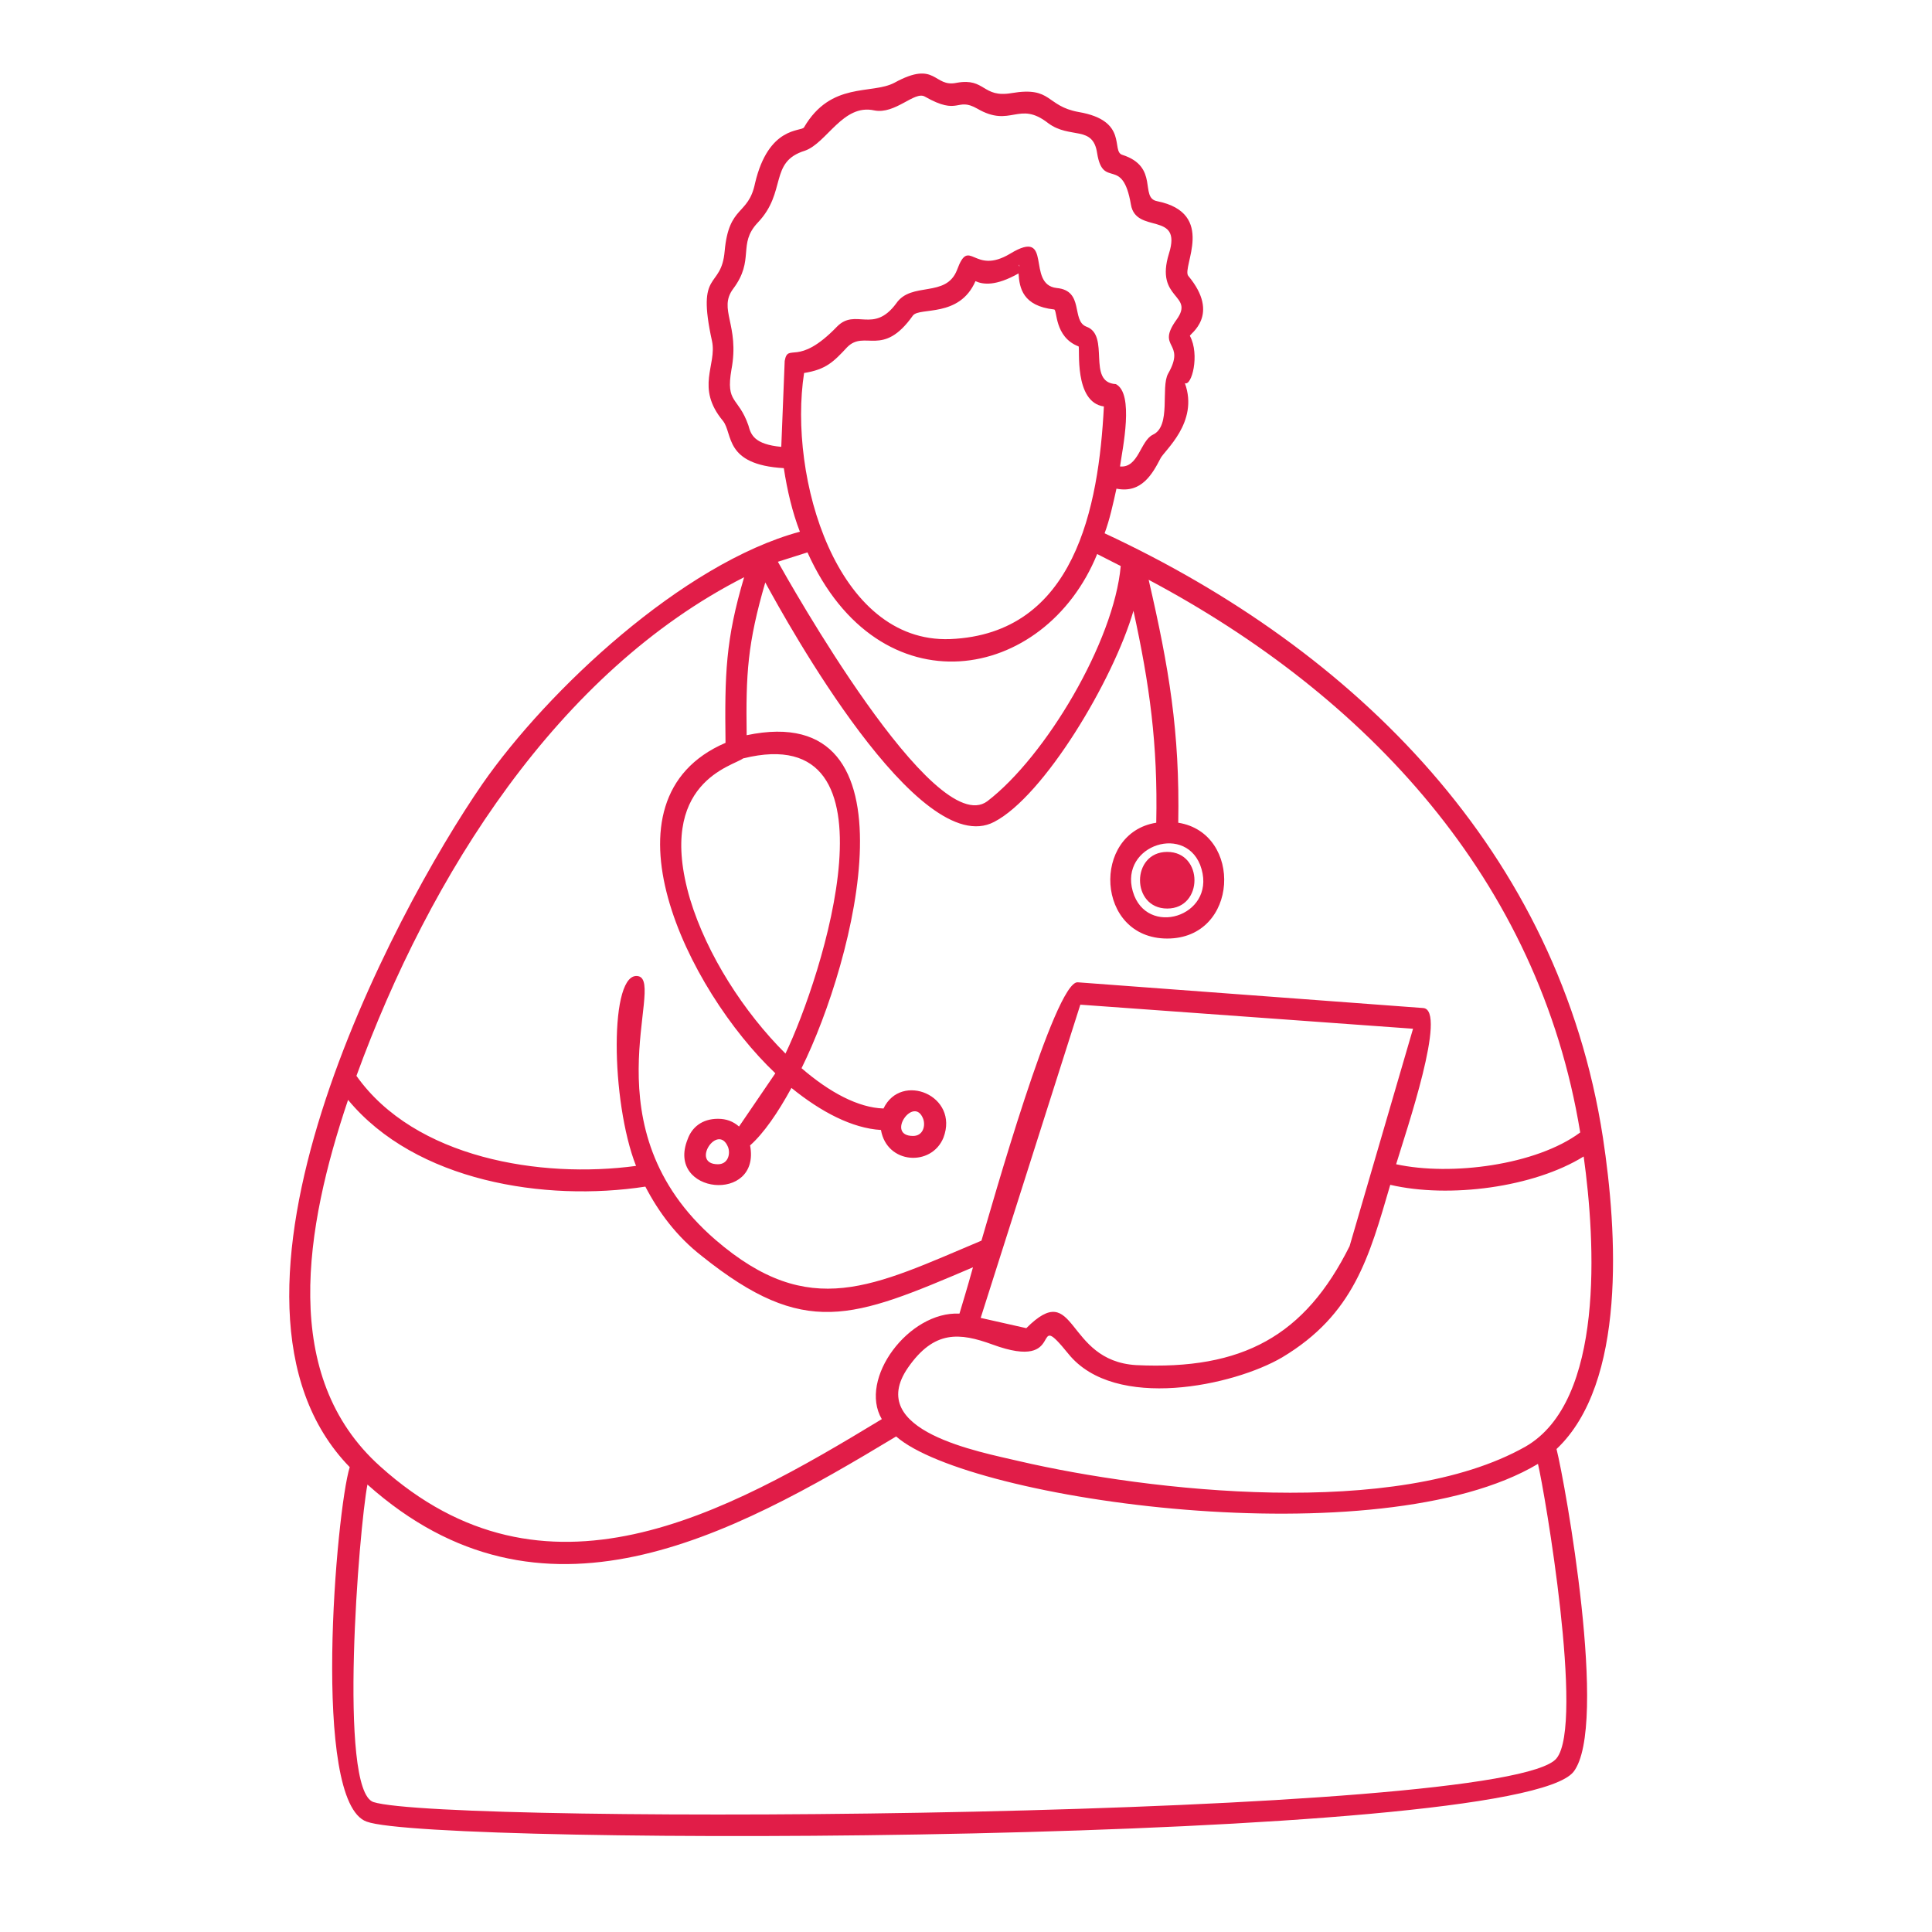
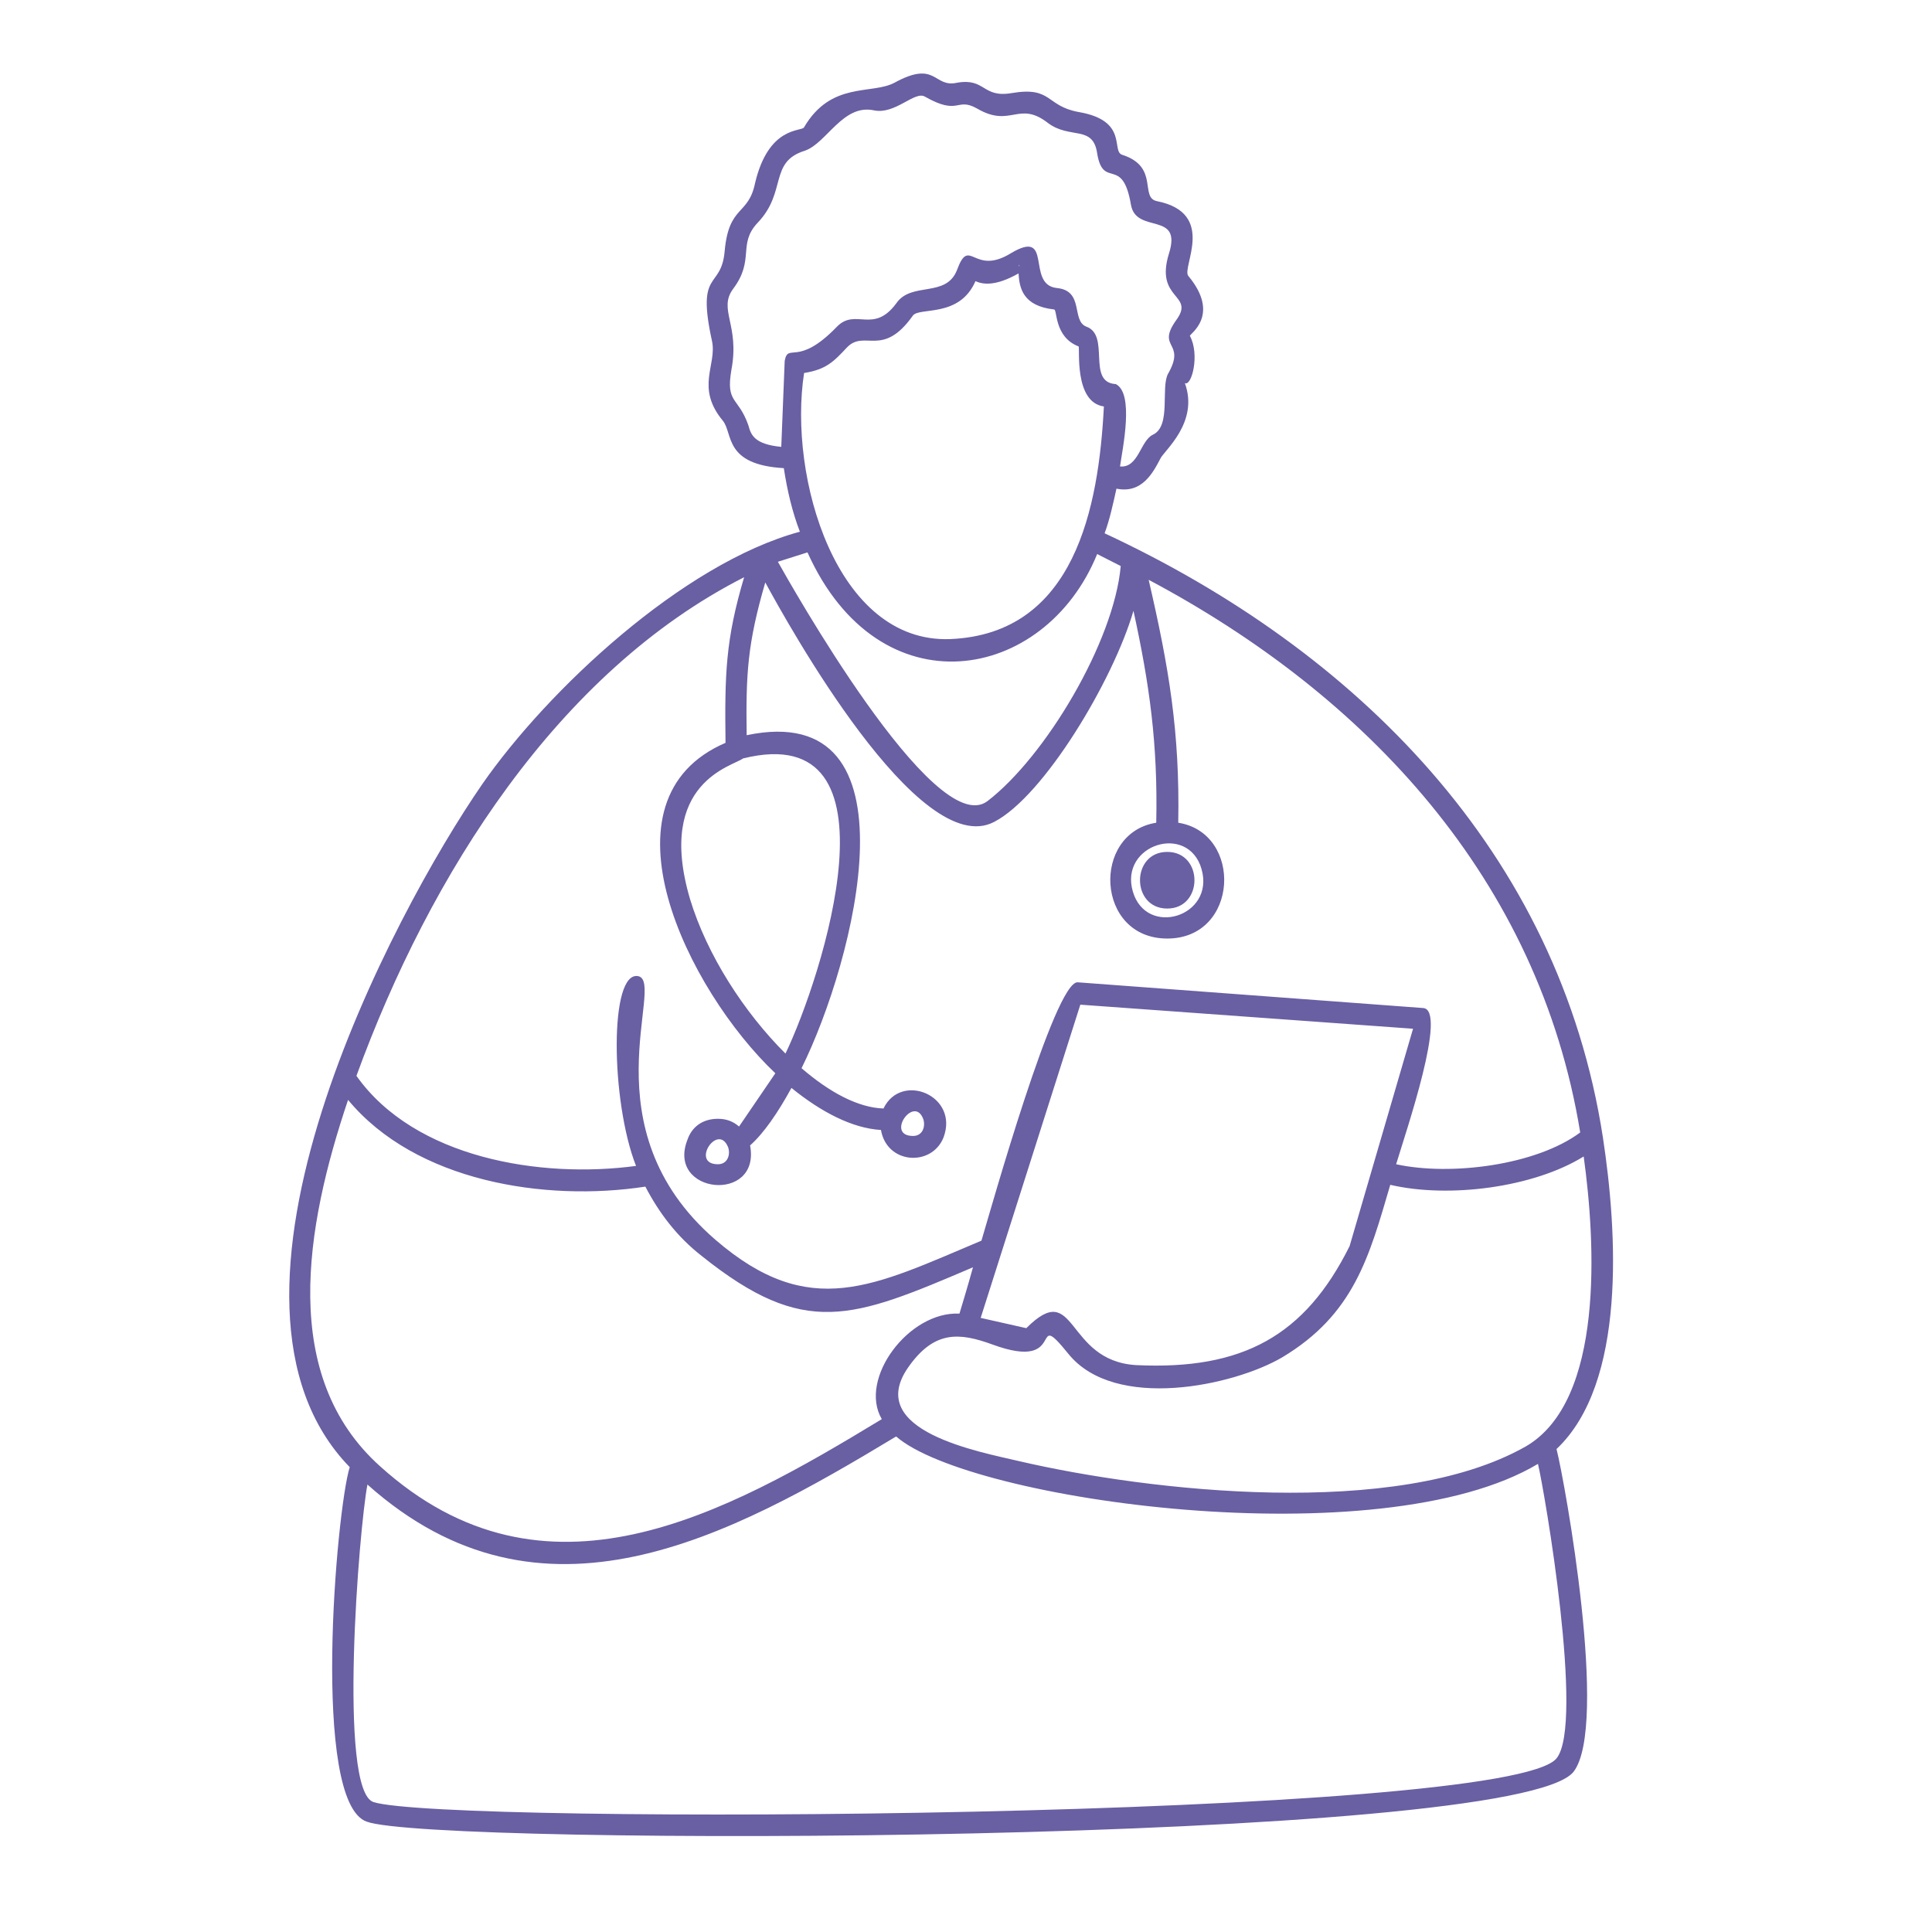
<svg xmlns="http://www.w3.org/2000/svg" width="57" height="57" viewBox="0 0 57 57" fill="none">
-   <path d="M23.151 10.649C23.251 10.091 23.524 10.851 24.695 9.636C25.244 9.078 25.766 9.864 26.441 8.952C26.889 8.295 27.911 8.8 28.235 7.965C28.608 6.952 28.709 8.143 29.805 7.483C31.1 6.698 30.253 8.395 31.175 8.497C31.996 8.573 31.6 9.458 32.048 9.636C32.771 9.89 32.048 11.283 32.92 11.332C33.469 11.61 33.118 13.231 33.044 13.762C33.592 13.812 33.641 13.003 34.014 12.825C34.563 12.571 34.238 11.432 34.462 11.026C35.011 10.065 34.089 10.293 34.712 9.431C35.26 8.672 34.063 8.85 34.488 7.481C34.887 6.216 33.517 6.923 33.366 6.038C33.116 4.569 32.544 5.608 32.369 4.519C32.246 3.684 31.571 4.113 30.925 3.634C30.053 2.951 29.829 3.786 28.832 3.205C28.209 2.851 28.31 3.432 27.288 2.851C26.989 2.673 26.415 3.383 25.792 3.257C24.87 3.055 24.397 4.218 23.748 4.446C22.677 4.776 23.225 5.661 22.353 6.572C21.755 7.206 22.278 7.661 21.629 8.523C21.181 9.13 21.828 9.586 21.58 10.903C21.405 11.916 21.779 11.689 22.08 12.55C22.154 12.828 22.255 13.108 23.05 13.184L23.151 10.649ZM21.181 33.008C21.431 33.008 21.629 33.084 21.804 33.236L22.875 31.665C20.283 29.209 17.518 23.587 21.405 21.916C21.38 19.889 21.405 18.879 21.954 17.03C16.473 19.816 12.684 25.791 10.516 31.741C12.236 34.17 15.948 34.778 18.765 34.398C18.018 32.5 17.967 28.601 18.839 28.802C19.637 29.004 17.295 33.285 21.107 36.577C23.898 38.983 25.767 37.944 28.956 36.603C29.229 35.692 31.124 28.931 31.796 28.981L41.988 29.74C42.711 29.79 41.488 33.362 41.19 34.349C42.809 34.702 45.327 34.375 46.621 33.411C45.401 25.941 40.317 20.523 33.889 17.106C34.486 19.688 34.811 21.589 34.762 24.273C36.68 24.576 36.556 27.69 34.437 27.69C32.319 27.69 32.195 24.576 34.113 24.273C34.162 21.942 33.915 20.196 33.441 18.02C32.844 20.07 30.8 23.49 29.33 24.249C27.113 25.414 23.226 18.376 22.578 17.184C22.055 18.983 22.003 19.868 22.029 21.691C27.211 20.602 25.219 28.35 23.648 31.515C24.47 32.225 25.317 32.681 26.066 32.704C26.588 31.615 28.308 32.325 27.834 33.566C27.484 34.427 26.166 34.351 25.991 33.338C25.144 33.288 24.222 32.806 23.35 32.097C22.951 32.83 22.529 33.44 22.13 33.793C22.454 35.516 19.638 35.236 20.286 33.615C20.41 33.262 20.711 33.008 21.182 33.008L21.181 33.008ZM21.48 33.843C21.181 33.11 20.358 34.349 21.181 34.349C21.48 34.349 21.555 34.045 21.48 33.843ZM27.236 33.008C26.963 32.298 26.114 33.514 26.938 33.514C27.236 33.514 27.311 33.21 27.236 33.008ZM34.437 25.134C35.508 25.134 35.508 26.805 34.437 26.805C33.366 26.805 33.366 25.134 34.437 25.134ZM35.407 25.514C34.908 24.273 32.915 25.009 33.464 26.425C33.963 27.666 35.956 26.957 35.407 25.514ZM10.841 43.796C10.591 45.087 9.968 52.809 11.016 53.166C13.134 53.849 44.502 53.671 45.924 51.875C46.745 50.861 45.574 44.024 45.375 43.189C40.716 45.975 28.607 44.278 26.439 42.38C21.53 45.342 15.974 48.382 10.841 43.799L10.841 43.796ZM45.923 42.754C46.173 43.741 47.468 50.931 46.423 52.275C44.703 54.427 12.761 54.477 10.818 53.744C9.173 53.163 9.922 44.553 10.318 43.285C5.535 38.373 11.59 26.954 14.231 23.131C16.149 20.371 20.137 16.624 23.599 15.687C23.375 15.105 23.226 14.472 23.125 13.812C21.357 13.71 21.63 12.799 21.331 12.419C20.51 11.432 21.156 10.772 21.007 10.065C20.533 7.912 21.28 8.57 21.38 7.407C21.504 6.04 22.078 6.37 22.276 5.406C22.675 3.71 23.645 3.888 23.72 3.759C24.518 2.393 25.713 2.798 26.387 2.442C27.633 1.759 27.533 2.594 28.23 2.442C29.077 2.29 28.977 2.898 29.85 2.746C31.047 2.544 30.846 3.126 31.819 3.304C33.315 3.558 32.766 4.469 33.114 4.569C34.211 4.922 33.613 5.833 34.136 5.935C35.904 6.289 34.859 7.886 35.057 8.138C36.028 9.303 35.083 9.861 35.106 9.91C35.405 10.468 35.155 11.406 34.957 11.303C35.382 12.469 34.334 13.304 34.234 13.532C34.01 13.961 33.685 14.569 32.939 14.417C32.838 14.872 32.74 15.328 32.589 15.734C39.989 19.177 45.993 25.129 47.291 33.561C47.716 36.347 47.989 40.804 45.921 42.752L45.923 42.754ZM21.928 22.372C21.655 22.599 19.336 23.055 20.358 26.525C20.857 28.172 21.951 29.866 23.174 31.084C24.245 28.855 26.737 21.183 21.928 22.375V22.372ZM22.95 16.574C23.249 17.106 27.561 24.804 29.129 23.639C30.848 22.322 32.867 18.928 33.065 16.7L32.37 16.346C30.825 20.143 25.942 21.005 23.823 16.297L22.95 16.574ZM46.721 34.121C45.251 35.032 42.759 35.362 41.017 34.956C40.394 37.083 39.946 38.779 37.827 40.047C36.406 40.882 32.895 41.642 31.523 39.945C30.351 38.502 31.548 40.502 29.28 39.667C28.31 39.314 27.561 39.238 26.788 40.351C25.494 42.225 28.907 42.833 30.078 43.111C33.891 43.996 41.192 44.834 45.004 42.681C47.347 41.338 47.071 36.63 46.724 34.123L46.721 34.121ZM28.307 38.756C28.382 38.502 28.531 38.023 28.706 37.389C25.144 38.908 23.748 39.492 20.708 37.059C19.961 36.478 19.436 35.768 19.04 35.009C16.074 35.464 12.262 34.857 10.269 32.45C8.997 36.224 8.25 40.605 11.216 43.262C16.074 47.643 21.382 44.682 26.016 41.869C25.318 40.681 26.814 38.68 28.307 38.756ZM39.82 36.755L41.689 30.351L31.873 29.641L28.933 38.882L30.279 39.185C31.775 37.69 31.402 40.146 33.518 40.275C36.658 40.426 38.502 39.413 39.822 36.755L39.82 36.755ZM23.723 11.005C23.249 14.069 24.67 18.981 28.032 18.855C31.718 18.703 32.416 14.956 32.568 11.992C31.672 11.867 31.87 10.246 31.821 10.22C31.098 9.942 31.198 9.13 31.098 9.13C30.176 9.028 30.076 8.497 30.05 8.067C29.378 8.447 29.003 8.397 28.779 8.295C28.305 9.384 27.134 9.054 26.935 9.308C26.04 10.573 25.514 9.714 24.992 10.246C24.593 10.675 24.369 10.903 23.72 11.005L23.723 11.005ZM30.076 7.839C30.05 7.789 30.05 7.813 30.076 7.865V7.839Z" fill="#E11D48" />
+   <path d="M23.151 10.649C23.251 10.091 23.524 10.851 24.695 9.636C25.244 9.078 25.766 9.864 26.441 8.952C26.889 8.295 27.911 8.8 28.235 7.965C28.608 6.952 28.709 8.143 29.805 7.483C31.1 6.698 30.253 8.395 31.175 8.497C31.996 8.573 31.6 9.458 32.048 9.636C32.771 9.89 32.048 11.283 32.92 11.332C33.469 11.61 33.118 13.231 33.044 13.762C33.592 13.812 33.641 13.003 34.014 12.825C34.563 12.571 34.238 11.432 34.462 11.026C35.011 10.065 34.089 10.293 34.712 9.431C35.26 8.672 34.063 8.85 34.488 7.481C34.887 6.216 33.517 6.923 33.366 6.038C33.116 4.569 32.544 5.608 32.369 4.519C32.246 3.684 31.571 4.113 30.925 3.634C30.053 2.951 29.829 3.786 28.832 3.205C28.209 2.851 28.31 3.432 27.288 2.851C26.989 2.673 26.415 3.383 25.792 3.257C24.87 3.055 24.397 4.218 23.748 4.446C22.677 4.776 23.225 5.661 22.353 6.572C21.755 7.206 22.278 7.661 21.629 8.523C21.181 9.13 21.828 9.586 21.58 10.903C21.405 11.916 21.779 11.689 22.08 12.55C22.154 12.828 22.255 13.108 23.05 13.184L23.151 10.649ZM21.181 33.008C21.431 33.008 21.629 33.084 21.804 33.236L22.875 31.665C20.283 29.209 17.518 23.587 21.405 21.916C21.38 19.889 21.405 18.879 21.954 17.03C16.473 19.816 12.684 25.791 10.516 31.741C12.236 34.17 15.948 34.778 18.765 34.398C18.018 32.5 17.967 28.601 18.839 28.802C19.637 29.004 17.295 33.285 21.107 36.577C23.898 38.983 25.767 37.944 28.956 36.603C29.229 35.692 31.124 28.931 31.796 28.981L41.988 29.74C42.711 29.79 41.488 33.362 41.19 34.349C42.809 34.702 45.327 34.375 46.621 33.411C45.401 25.941 40.317 20.523 33.889 17.106C34.486 19.688 34.811 21.589 34.762 24.273C36.68 24.576 36.556 27.69 34.437 27.69C32.319 27.69 32.195 24.576 34.113 24.273C34.162 21.942 33.915 20.196 33.441 18.02C32.844 20.07 30.8 23.49 29.33 24.249C27.113 25.414 23.226 18.376 22.578 17.184C22.055 18.983 22.003 19.868 22.029 21.691C27.211 20.602 25.219 28.35 23.648 31.515C24.47 32.225 25.317 32.681 26.066 32.704C26.588 31.615 28.308 32.325 27.834 33.566C27.484 34.427 26.166 34.351 25.991 33.338C25.144 33.288 24.222 32.806 23.35 32.097C22.951 32.83 22.529 33.44 22.13 33.793C22.454 35.516 19.638 35.236 20.286 33.615C20.41 33.262 20.711 33.008 21.182 33.008L21.181 33.008ZM21.48 33.843C21.181 33.11 20.358 34.349 21.181 34.349C21.48 34.349 21.555 34.045 21.48 33.843ZM27.236 33.008C26.963 32.298 26.114 33.514 26.938 33.514C27.236 33.514 27.311 33.21 27.236 33.008ZM34.437 25.134C35.508 25.134 35.508 26.805 34.437 26.805C33.366 26.805 33.366 25.134 34.437 25.134ZM35.407 25.514C34.908 24.273 32.915 25.009 33.464 26.425C33.963 27.666 35.956 26.957 35.407 25.514ZM10.841 43.796C10.591 45.087 9.968 52.809 11.016 53.166C13.134 53.849 44.502 53.671 45.924 51.875C46.745 50.861 45.574 44.024 45.375 43.189C40.716 45.975 28.607 44.278 26.439 42.38C21.53 45.342 15.974 48.382 10.841 43.799L10.841 43.796ZM45.923 42.754C46.173 43.741 47.468 50.931 46.423 52.275C44.703 54.427 12.761 54.477 10.818 53.744C9.173 53.163 9.922 44.553 10.318 43.285C5.535 38.373 11.59 26.954 14.231 23.131C16.149 20.371 20.137 16.624 23.599 15.687C23.375 15.105 23.226 14.472 23.125 13.812C21.357 13.71 21.63 12.799 21.331 12.419C20.51 11.432 21.156 10.772 21.007 10.065C20.533 7.912 21.28 8.57 21.38 7.407C21.504 6.04 22.078 6.37 22.276 5.406C22.675 3.71 23.645 3.888 23.72 3.759C24.518 2.393 25.713 2.798 26.387 2.442C27.633 1.759 27.533 2.594 28.23 2.442C29.077 2.29 28.977 2.898 29.85 2.746C31.047 2.544 30.846 3.126 31.819 3.304C33.315 3.558 32.766 4.469 33.114 4.569C34.211 4.922 33.613 5.833 34.136 5.935C35.904 6.289 34.859 7.886 35.057 8.138C36.028 9.303 35.083 9.861 35.106 9.91C35.405 10.468 35.155 11.406 34.957 11.303C35.382 12.469 34.334 13.304 34.234 13.532C34.01 13.961 33.685 14.569 32.939 14.417C32.838 14.872 32.74 15.328 32.589 15.734C39.989 19.177 45.993 25.129 47.291 33.561C47.716 36.347 47.989 40.804 45.921 42.752L45.923 42.754ZM21.928 22.372C21.655 22.599 19.336 23.055 20.358 26.525C20.857 28.172 21.951 29.866 23.174 31.084C24.245 28.855 26.737 21.183 21.928 22.375V22.372ZM22.95 16.574C23.249 17.106 27.561 24.804 29.129 23.639C30.848 22.322 32.867 18.928 33.065 16.7L32.37 16.346C30.825 20.143 25.942 21.005 23.823 16.297L22.95 16.574ZM46.721 34.121C45.251 35.032 42.759 35.362 41.017 34.956C40.394 37.083 39.946 38.779 37.827 40.047C36.406 40.882 32.895 41.642 31.523 39.945C30.351 38.502 31.548 40.502 29.28 39.667C28.31 39.314 27.561 39.238 26.788 40.351C25.494 42.225 28.907 42.833 30.078 43.111C33.891 43.996 41.192 44.834 45.004 42.681C47.347 41.338 47.071 36.63 46.724 34.123L46.721 34.121ZM28.307 38.756C28.382 38.502 28.531 38.023 28.706 37.389C25.144 38.908 23.748 39.492 20.708 37.059C19.961 36.478 19.436 35.768 19.04 35.009C16.074 35.464 12.262 34.857 10.269 32.45C8.997 36.224 8.25 40.605 11.216 43.262C16.074 47.643 21.382 44.682 26.016 41.869C25.318 40.681 26.814 38.68 28.307 38.756ZM39.82 36.755L41.689 30.351L31.873 29.641L28.933 38.882L30.279 39.185C31.775 37.69 31.402 40.146 33.518 40.275C36.658 40.426 38.502 39.413 39.822 36.755L39.82 36.755ZM23.723 11.005C23.249 14.069 24.67 18.981 28.032 18.855C31.718 18.703 32.416 14.956 32.568 11.992C31.672 11.867 31.87 10.246 31.821 10.22C31.098 9.942 31.198 9.13 31.098 9.13C30.176 9.028 30.076 8.497 30.05 8.067C29.378 8.447 29.003 8.397 28.779 8.295C28.305 9.384 27.134 9.054 26.935 9.308C26.04 10.573 25.514 9.714 24.992 10.246C24.593 10.675 24.369 10.903 23.72 11.005L23.723 11.005ZM30.076 7.839C30.05 7.789 30.05 7.813 30.076 7.865V7.839Z" fill="#695fa3" />
</svg>
